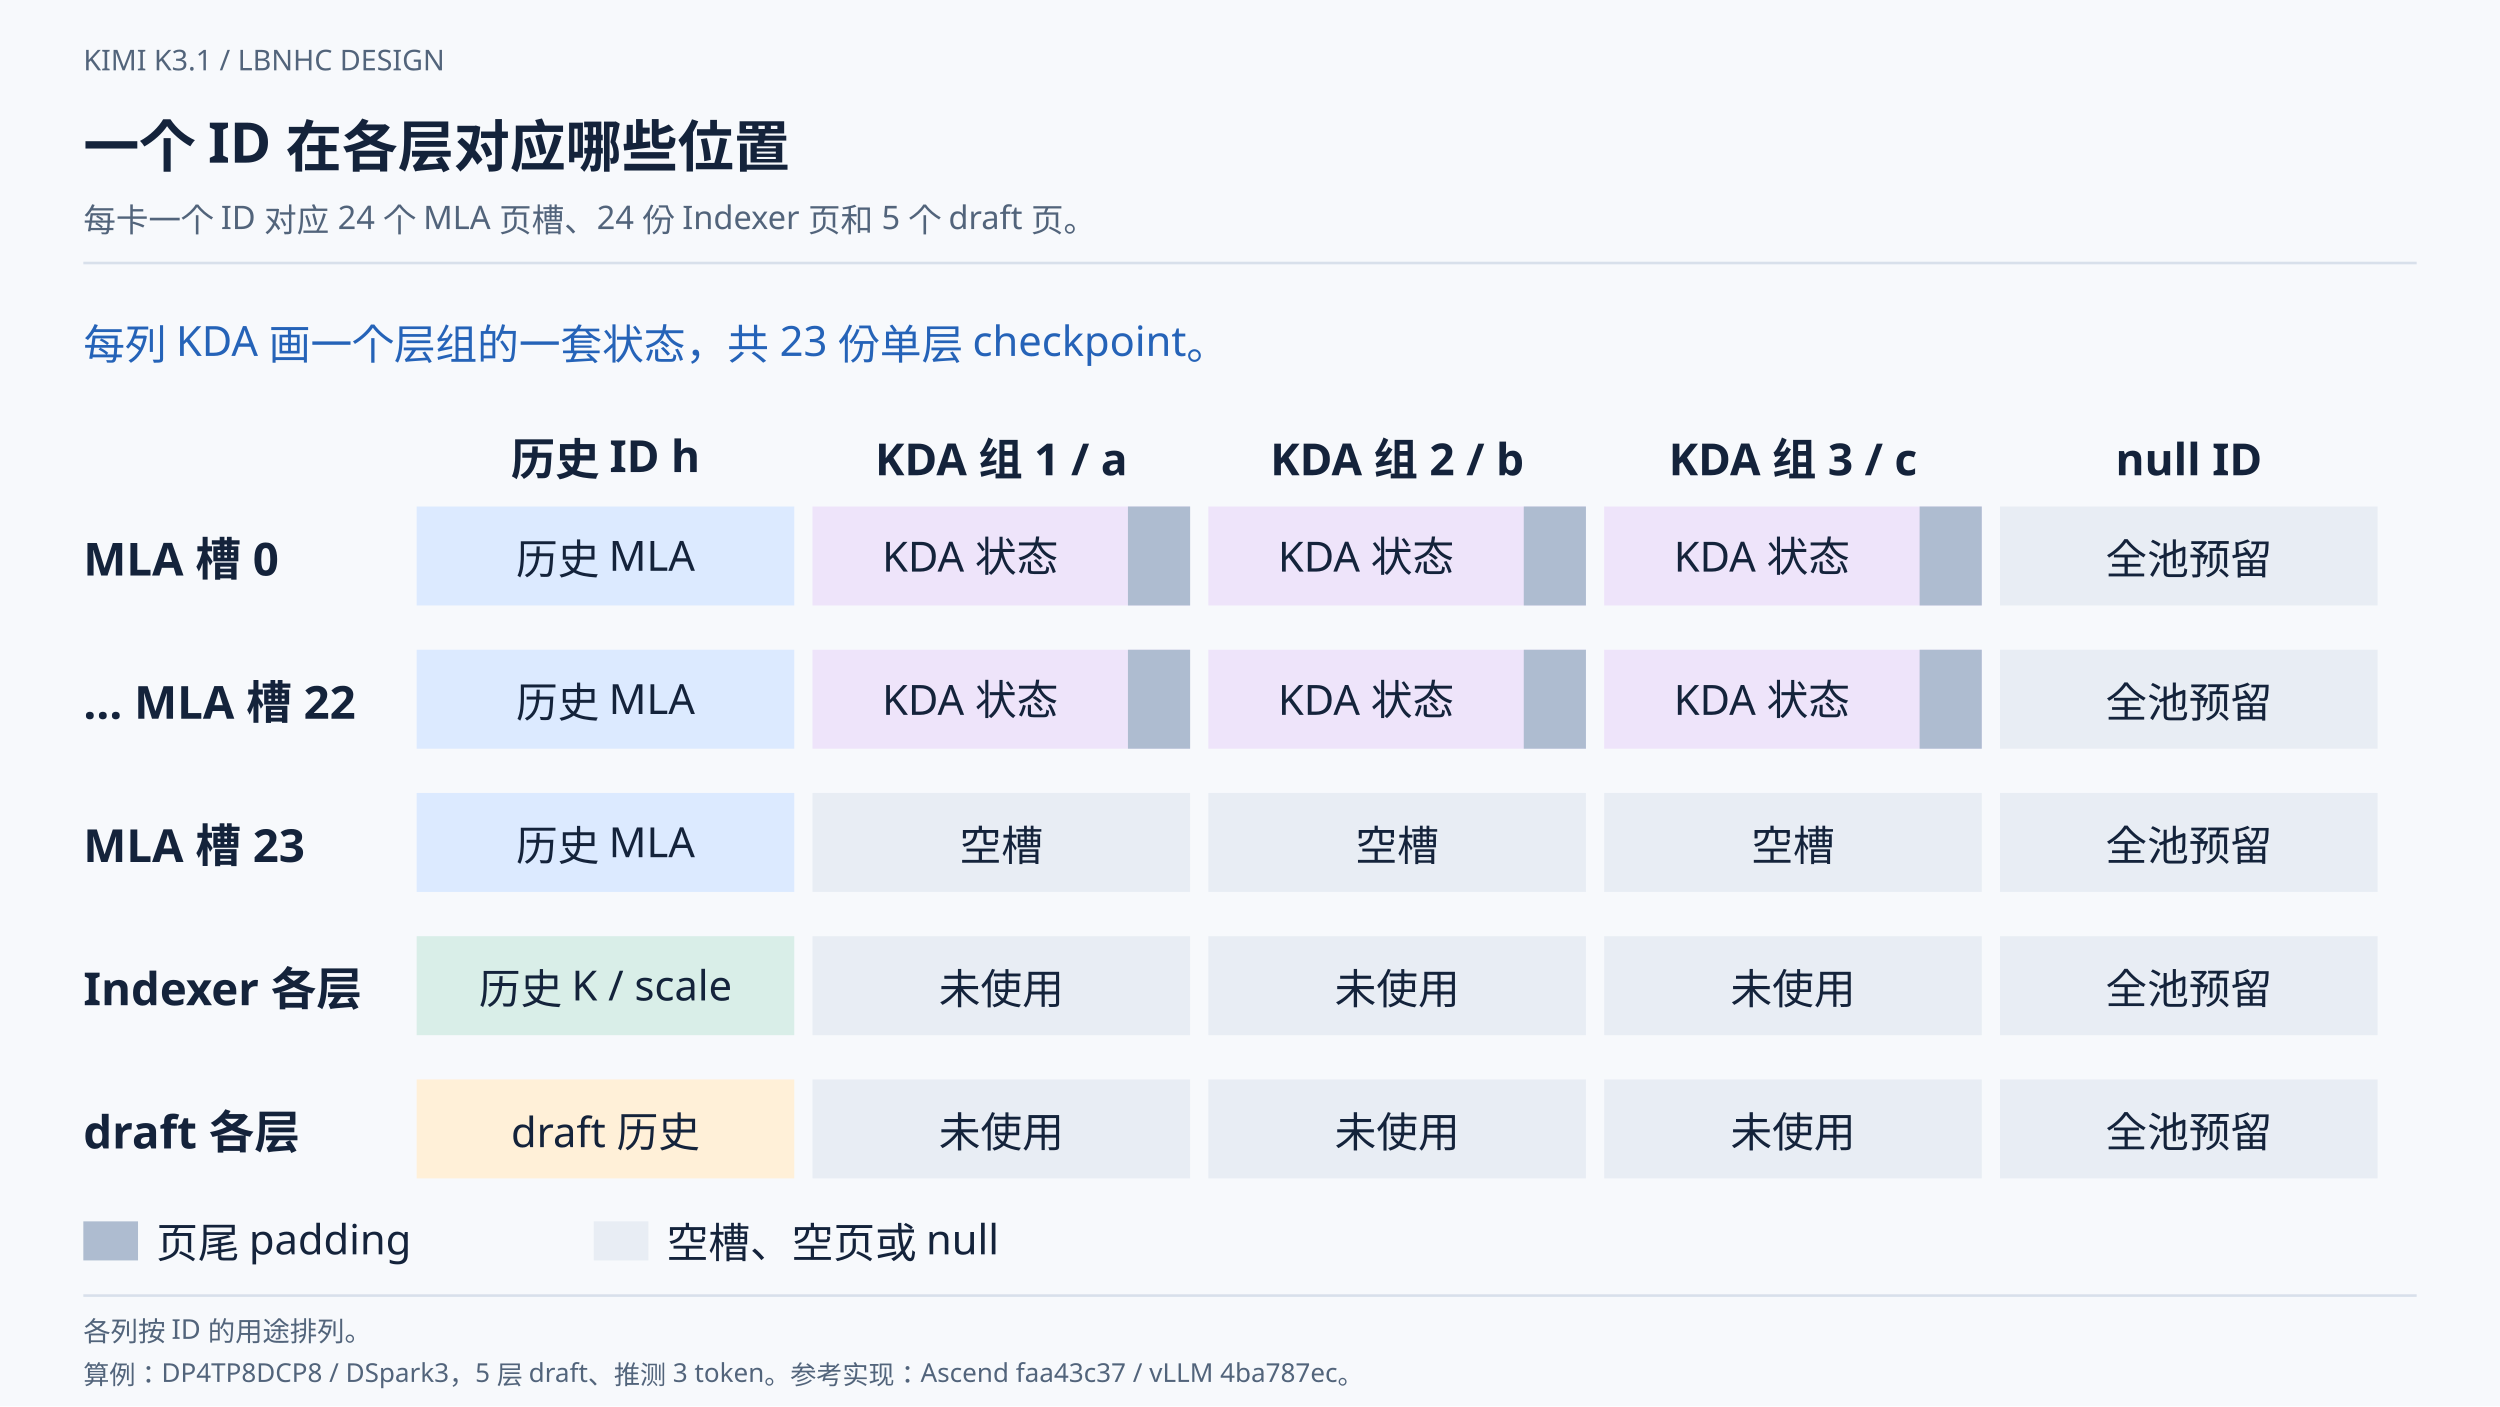
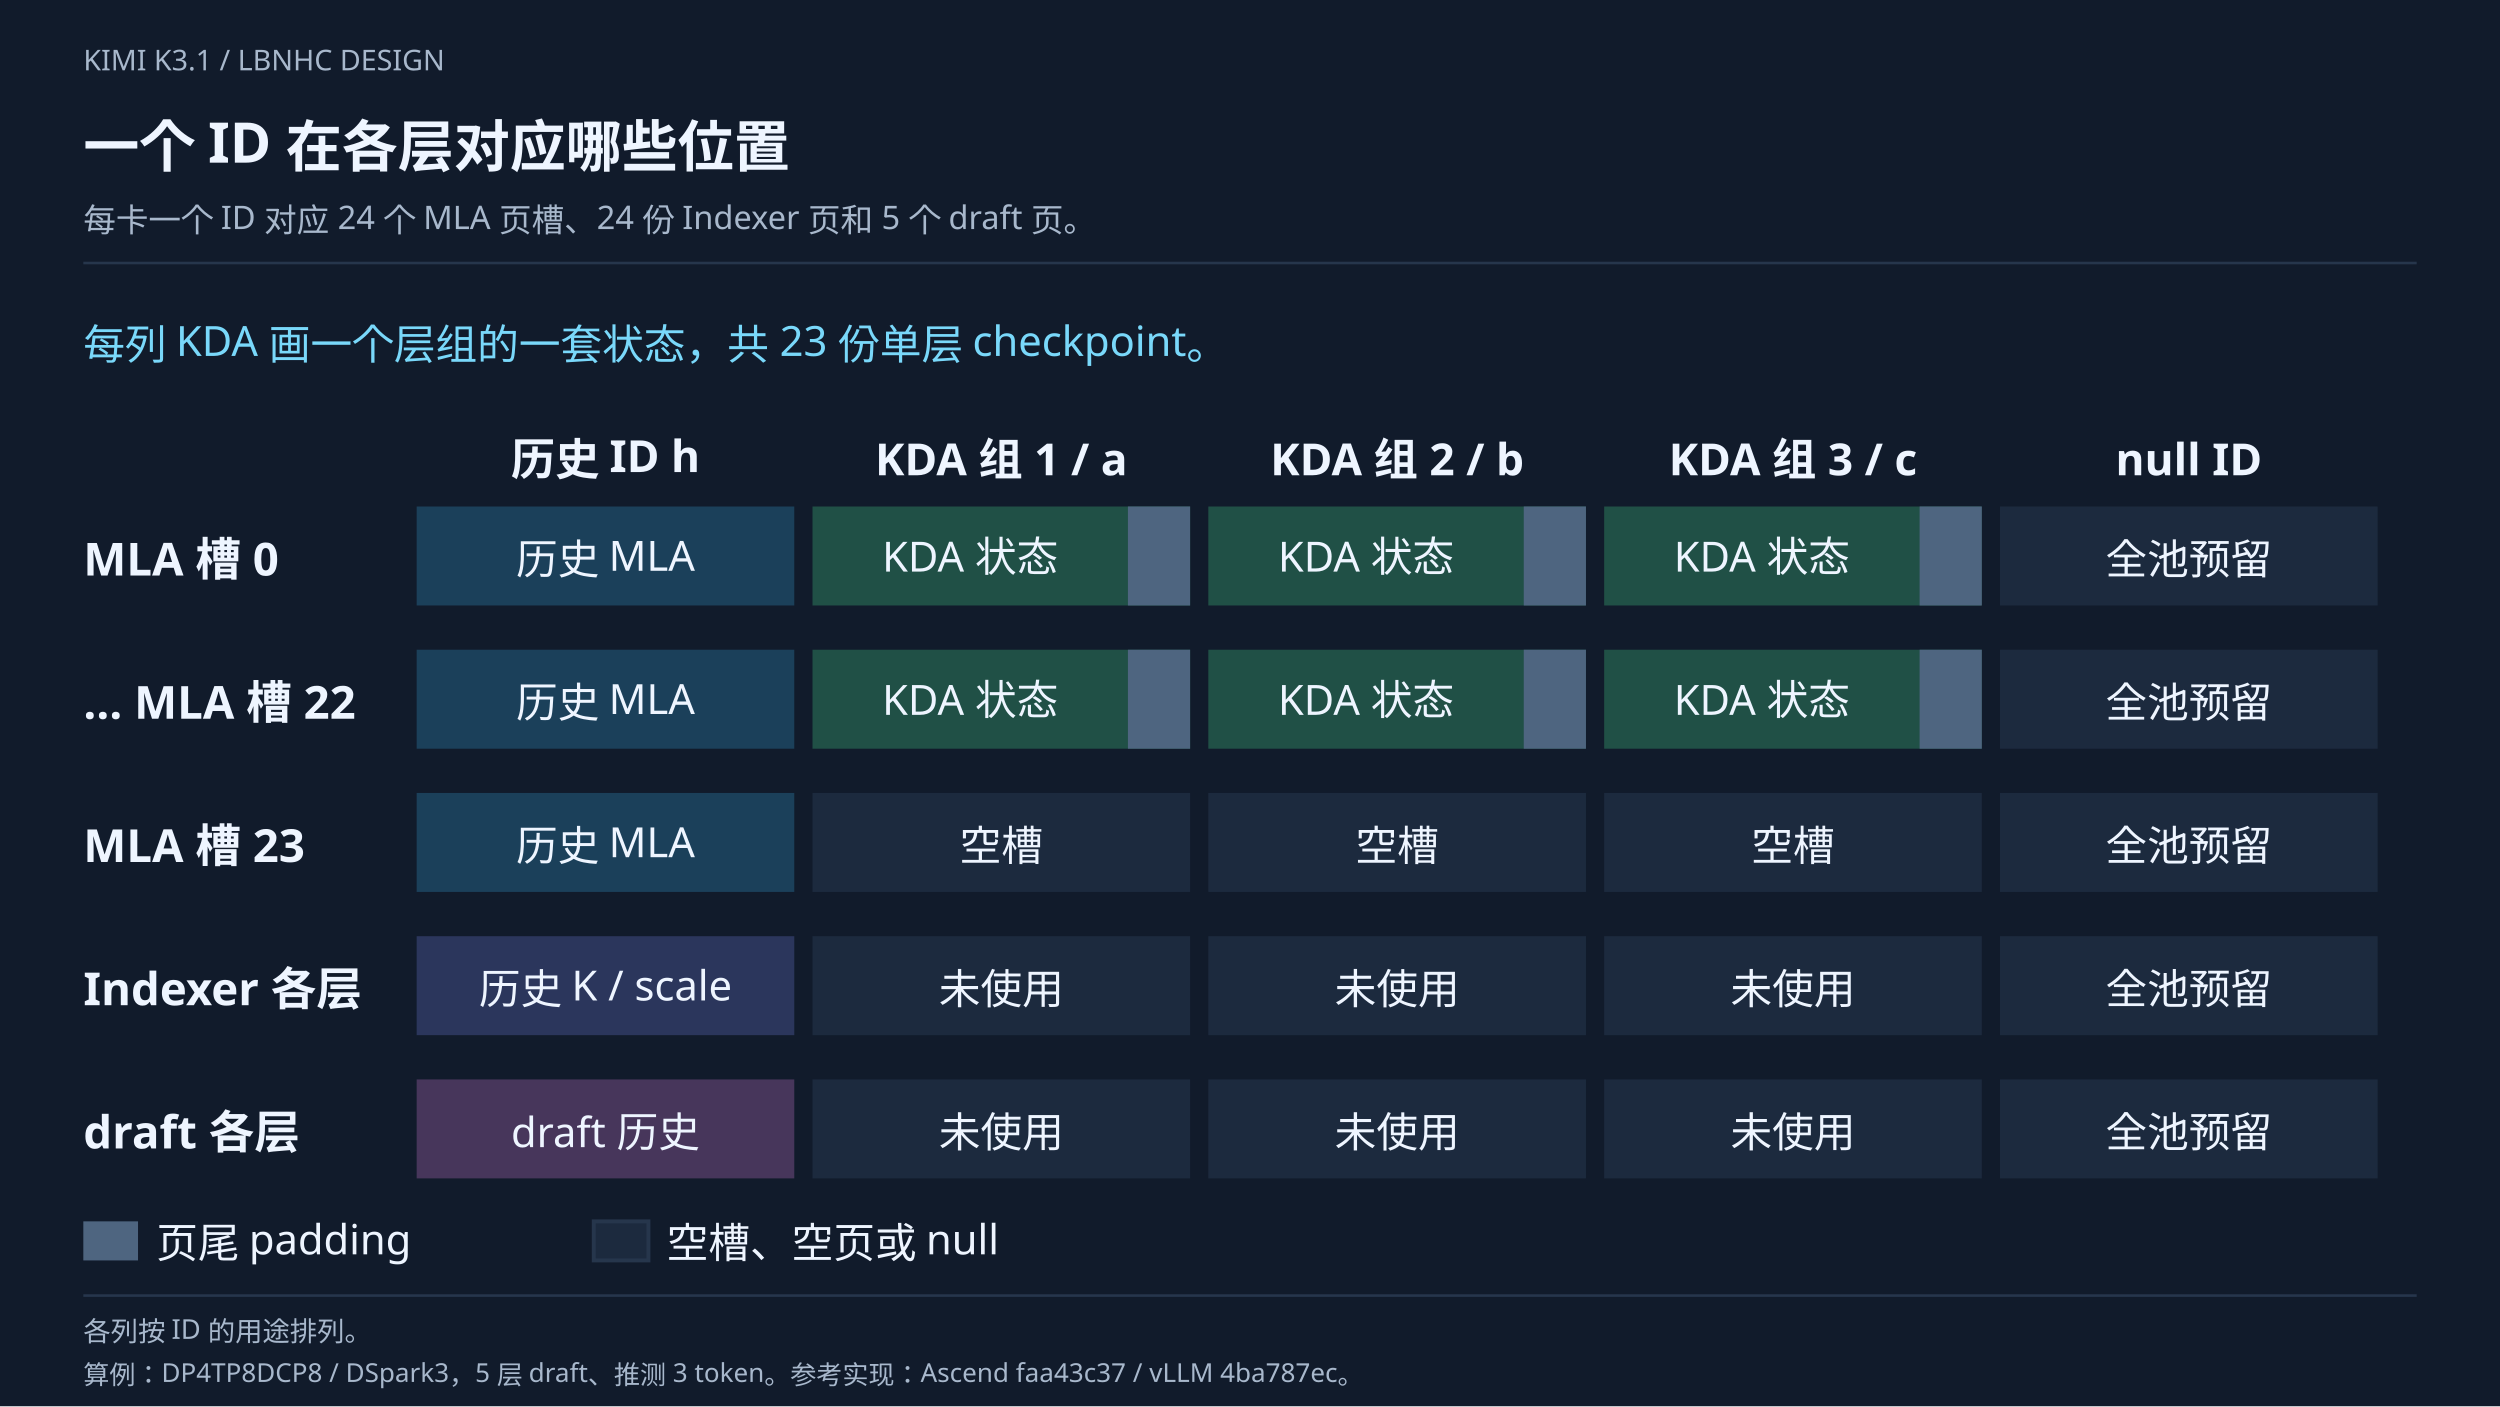
<svg xmlns="http://www.w3.org/2000/svg" width="1920" height="1080" viewBox="0 0 1920 1080">
-   <rect width="1920" height="1080" fill="#f7f9fc" />
-   <text x="64" y="54" text-anchor="start" font-family="Microsoft YaHei, sans-serif" font-size="22" font-weight="400" fill="#52647b">KIMI K3.1  /  LBNHC DESIGN</text>
-   <text x="64" y="128" text-anchor="start" font-family="Microsoft YaHei, sans-serif" font-size="43" font-weight="700" fill="#14233b">一个 ID 在各层对应哪些位置</text>
-   <text x="64" y="178" text-anchor="start" font-family="Microsoft YaHei, sans-serif" font-size="25" font-weight="400" fill="#52647b">每卡一个 ID 对应 24 个 MLA 页槽、24 份 Indexer 页和 5 个 draft 页。</text>
-   <line x1="64" y1="202" x2="1856" y2="202" stroke="#d8e0eb" stroke-width="2" />
-   <text x="64" y="276" text-anchor="start" font-family="Microsoft YaHei, sans-serif" font-size="32" font-weight="400" fill="#2563b8">每列 KDA 画一个层组的一套状态，共 23 份单层 checkpoint。</text>
-   <text x="465" y="365" text-anchor="middle" font-family="Microsoft YaHei, sans-serif" font-size="34" font-weight="700" fill="#14233b">历史 ID h</text>
-   <text x="769" y="365" text-anchor="middle" font-family="Microsoft YaHei, sans-serif" font-size="34" font-weight="700" fill="#14233b">KDA 组 1 / a</text>
-   <text x="1073" y="365" text-anchor="middle" font-family="Microsoft YaHei, sans-serif" font-size="34" font-weight="700" fill="#14233b">KDA 组 2 / b</text>
-   <text x="1377" y="365" text-anchor="middle" font-family="Microsoft YaHei, sans-serif" font-size="34" font-weight="700" fill="#14233b">KDA 组 3 / c</text>
-   <text x="1681" y="365" text-anchor="middle" font-family="Microsoft YaHei, sans-serif" font-size="34" font-weight="700" fill="#14233b">null ID</text>
-   <text x="64" y="442" text-anchor="start" font-family="Microsoft YaHei, sans-serif" font-size="35" font-weight="700" fill="#14233b">MLA 槽 0</text>
-   <rect x="320" y="389" width="290" height="76" fill="#dceaff" />
-   <text x="465.0" y="441.0" text-anchor="middle" font-family="Microsoft YaHei, sans-serif" font-size="32" font-weight="400" fill="#14233b">历史 MLA</text>
-   <rect x="624" y="389" width="290" height="76" fill="#eee4fa" />
-   <rect x="866.256" y="389" width="47.744" height="76" fill="#aebcd0" />
-   <text x="745.128" y="439" text-anchor="middle" font-family="Microsoft YaHei, sans-serif" font-size="32" font-weight="400" fill="#14233b">KDA 状态</text>
-   <rect x="928" y="389" width="290" height="76" fill="#eee4fa" />
-   <rect x="1170.256" y="389" width="47.744" height="76" fill="#aebcd0" />
-   <text x="1049.128" y="439" text-anchor="middle" font-family="Microsoft YaHei, sans-serif" font-size="32" font-weight="400" fill="#14233b">KDA 状态</text>
-   <rect x="1232" y="389" width="290" height="76" fill="#eee4fa" />
-   <rect x="1474.256" y="389" width="47.744" height="76" fill="#aebcd0" />
-   <text x="1353.128" y="439" text-anchor="middle" font-family="Microsoft YaHei, sans-serif" font-size="32" font-weight="400" fill="#14233b">KDA 状态</text>
-   <rect x="1536" y="389" width="290" height="76" fill="#e8edf4" />
-   <text x="1681.0" y="441.0" text-anchor="middle" font-family="Microsoft YaHei, sans-serif" font-size="32" font-weight="400" fill="#14233b">全池预留</text>
-   <text x="64" y="552" text-anchor="start" font-family="Microsoft YaHei, sans-serif" font-size="35" font-weight="700" fill="#14233b">… MLA 槽 22</text>
-   <rect x="320" y="499" width="290" height="76" fill="#dceaff" />
-   <text x="465.0" y="551.0" text-anchor="middle" font-family="Microsoft YaHei, sans-serif" font-size="32" font-weight="400" fill="#14233b">历史 MLA</text>
-   <rect x="624" y="499" width="290" height="76" fill="#eee4fa" />
-   <rect x="866.256" y="499" width="47.744" height="76" fill="#aebcd0" />
-   <text x="745.128" y="549" text-anchor="middle" font-family="Microsoft YaHei, sans-serif" font-size="32" font-weight="400" fill="#14233b">KDA 状态</text>
-   <rect x="928" y="499" width="290" height="76" fill="#eee4fa" />
-   <rect x="1170.256" y="499" width="47.744" height="76" fill="#aebcd0" />
-   <text x="1049.128" y="549" text-anchor="middle" font-family="Microsoft YaHei, sans-serif" font-size="32" font-weight="400" fill="#14233b">KDA 状态</text>
-   <rect x="1232" y="499" width="290" height="76" fill="#eee4fa" />
-   <rect x="1474.256" y="499" width="47.744" height="76" fill="#aebcd0" />
-   <text x="1353.128" y="549" text-anchor="middle" font-family="Microsoft YaHei, sans-serif" font-size="32" font-weight="400" fill="#14233b">KDA 状态</text>
-   <rect x="1536" y="499" width="290" height="76" fill="#e8edf4" />
-   <text x="1681.0" y="551.0" text-anchor="middle" font-family="Microsoft YaHei, sans-serif" font-size="32" font-weight="400" fill="#14233b">全池预留</text>
-   <text x="64" y="662" text-anchor="start" font-family="Microsoft YaHei, sans-serif" font-size="35" font-weight="700" fill="#14233b">MLA 槽 23</text>
-   <rect x="320" y="609" width="290" height="76" fill="#dceaff" />
-   <text x="465.0" y="661.0" text-anchor="middle" font-family="Microsoft YaHei, sans-serif" font-size="32" font-weight="400" fill="#14233b">历史 MLA</text>
-   <rect x="624" y="609" width="290" height="76" fill="#e8edf4" />
-   <text x="769.0" y="661.0" text-anchor="middle" font-family="Microsoft YaHei, sans-serif" font-size="32" font-weight="400" fill="#14233b">空槽</text>
-   <rect x="928" y="609" width="290" height="76" fill="#e8edf4" />
-   <text x="1073.0" y="661.0" text-anchor="middle" font-family="Microsoft YaHei, sans-serif" font-size="32" font-weight="400" fill="#14233b">空槽</text>
-   <rect x="1232" y="609" width="290" height="76" fill="#e8edf4" />
-   <text x="1377.0" y="661.0" text-anchor="middle" font-family="Microsoft YaHei, sans-serif" font-size="32" font-weight="400" fill="#14233b">空槽</text>
-   <rect x="1536" y="609" width="290" height="76" fill="#e8edf4" />
-   <text x="1681.0" y="661.0" text-anchor="middle" font-family="Microsoft YaHei, sans-serif" font-size="32" font-weight="400" fill="#14233b">全池预留</text>
-   <text x="64" y="772" text-anchor="start" font-family="Microsoft YaHei, sans-serif" font-size="35" font-weight="700" fill="#14233b">Indexer 各层</text>
-   <rect x="320" y="719" width="290" height="76" fill="#d9eee8" />
-   <text x="465.0" y="771.0" text-anchor="middle" font-family="Microsoft YaHei, sans-serif" font-size="32" font-weight="400" fill="#14233b">历史 K / scale</text>
-   <rect x="624" y="719" width="290" height="76" fill="#e8edf4" />
-   <text x="769.0" y="771.0" text-anchor="middle" font-family="Microsoft YaHei, sans-serif" font-size="32" font-weight="400" fill="#14233b">未使用</text>
-   <rect x="928" y="719" width="290" height="76" fill="#e8edf4" />
-   <text x="1073.0" y="771.0" text-anchor="middle" font-family="Microsoft YaHei, sans-serif" font-size="32" font-weight="400" fill="#14233b">未使用</text>
-   <rect x="1232" y="719" width="290" height="76" fill="#e8edf4" />
-   <text x="1377.0" y="771.0" text-anchor="middle" font-family="Microsoft YaHei, sans-serif" font-size="32" font-weight="400" fill="#14233b">未使用</text>
-   <rect x="1536" y="719" width="290" height="76" fill="#e8edf4" />
-   <text x="1681.0" y="771.0" text-anchor="middle" font-family="Microsoft YaHei, sans-serif" font-size="32" font-weight="400" fill="#14233b">全池预留</text>
-   <text x="64" y="882" text-anchor="start" font-family="Microsoft YaHei, sans-serif" font-size="35" font-weight="700" fill="#14233b">draft 各层</text>
-   <rect x="320" y="829" width="290" height="76" fill="#fff0d8" />
-   <text x="465.0" y="881.0" text-anchor="middle" font-family="Microsoft YaHei, sans-serif" font-size="32" font-weight="400" fill="#14233b">draft 历史</text>
-   <rect x="624" y="829" width="290" height="76" fill="#e8edf4" />
-   <text x="769.0" y="881.0" text-anchor="middle" font-family="Microsoft YaHei, sans-serif" font-size="32" font-weight="400" fill="#14233b">未使用</text>
-   <rect x="928" y="829" width="290" height="76" fill="#e8edf4" />
-   <text x="1073.0" y="881.0" text-anchor="middle" font-family="Microsoft YaHei, sans-serif" font-size="32" font-weight="400" fill="#14233b">未使用</text>
-   <rect x="1232" y="829" width="290" height="76" fill="#e8edf4" />
-   <text x="1377.0" y="881.0" text-anchor="middle" font-family="Microsoft YaHei, sans-serif" font-size="32" font-weight="400" fill="#14233b">未使用</text>
-   <rect x="1536" y="829" width="290" height="76" fill="#e8edf4" />
-   <text x="1681.0" y="881.0" text-anchor="middle" font-family="Microsoft YaHei, sans-serif" font-size="32" font-weight="400" fill="#14233b">全池预留</text>
-   <rect x="64" y="938" width="42" height="30" fill="#aebcd0" />
-   <text x="120" y="966" text-anchor="start" font-family="Microsoft YaHei, sans-serif" font-size="32" font-weight="400" fill="#14233b">页尾 padding</text>
-   <rect x="456" y="938" width="42" height="30" fill="#e8edf4" />
-   <text x="512" y="966" text-anchor="start" font-family="Microsoft YaHei, sans-serif" font-size="32" font-weight="400" fill="#14233b">空槽、空页或 null</text>
-   <line x1="64" y1="995" x2="1856" y2="995" stroke="#d8e0eb" stroke-width="2" />
-   <text x="64" y="1030" text-anchor="start" font-family="Microsoft YaHei, sans-serif" font-size="21" font-weight="400" fill="#52647b">各列按 ID 的用途排列。</text>
-   <text x="64" y="1063" text-anchor="start" font-family="Microsoft YaHei, sans-serif" font-size="20" font-weight="400" fill="#52647b">算例：DP4TP8DCP8 / DSpark3，5 层 draft、推测 3 token。参考实现：Ascend faa43c37 / vLLM 4ba787ec。</text>
+   <rect width="1920" height="1080" fill="#111b2b" />
+   <text x="64" y="54" text-anchor="start" font-family="Microsoft YaHei, sans-serif" font-size="22" font-weight="400" fill="#a8b8cc">KIMI K3.1  /  LBNHC DESIGN</text>
+   <text x="64" y="128" text-anchor="start" font-family="Microsoft YaHei, sans-serif" font-size="43" font-weight="700" fill="#eef5ff">一个 ID 在各层对应哪些位置</text>
+   <text x="64" y="178" text-anchor="start" font-family="Microsoft YaHei, sans-serif" font-size="25" font-weight="400" fill="#a8b8cc">每卡一个 ID 对应 24 个 MLA 页槽、24 份 Indexer 页和 5 个 draft 页。</text>
+   <line x1="64" y1="202" x2="1856" y2="202" stroke="#26364c" stroke-width="2" />
+   <text x="64" y="276" text-anchor="start" font-family="Microsoft YaHei, sans-serif" font-size="32" font-weight="400" fill="#79d8fa">每列 KDA 画一个层组的一套状态，共 23 份单层 checkpoint。</text>
+   <text x="465" y="365" text-anchor="middle" font-family="Microsoft YaHei, sans-serif" font-size="34" font-weight="700" fill="#eef5ff">历史 ID h</text>
+   <text x="769" y="365" text-anchor="middle" font-family="Microsoft YaHei, sans-serif" font-size="34" font-weight="700" fill="#eef5ff">KDA 组 1 / a</text>
+   <text x="1073" y="365" text-anchor="middle" font-family="Microsoft YaHei, sans-serif" font-size="34" font-weight="700" fill="#eef5ff">KDA 组 2 / b</text>
+   <text x="1377" y="365" text-anchor="middle" font-family="Microsoft YaHei, sans-serif" font-size="34" font-weight="700" fill="#eef5ff">KDA 组 3 / c</text>
+   <text x="1681" y="365" text-anchor="middle" font-family="Microsoft YaHei, sans-serif" font-size="34" font-weight="700" fill="#eef5ff">null ID</text>
+   <text x="64" y="442" text-anchor="start" font-family="Microsoft YaHei, sans-serif" font-size="35" font-weight="700" fill="#eef5ff">MLA 槽 0</text>
+   <rect x="320" y="389" width="290" height="76" fill="#1b405a" />
+   <text x="465.0" y="441.0" text-anchor="middle" font-family="Microsoft YaHei, sans-serif" font-size="32" font-weight="400" fill="#eef5ff">历史 MLA</text>
+   <rect x="624" y="389" width="290" height="76" fill="#205046" />
+   <rect x="866.256" y="389" width="47.744" height="76" fill="#4e6580" />
+   <text x="745.128" y="439" text-anchor="middle" font-family="Microsoft YaHei, sans-serif" font-size="32" font-weight="400" fill="#eef5ff">KDA 状态</text>
+   <rect x="928" y="389" width="290" height="76" fill="#205046" />
+   <rect x="1170.256" y="389" width="47.744" height="76" fill="#4e6580" />
+   <text x="1049.128" y="439" text-anchor="middle" font-family="Microsoft YaHei, sans-serif" font-size="32" font-weight="400" fill="#eef5ff">KDA 状态</text>
+   <rect x="1232" y="389" width="290" height="76" fill="#205046" />
+   <rect x="1474.256" y="389" width="47.744" height="76" fill="#4e6580" />
+   <text x="1353.128" y="439" text-anchor="middle" font-family="Microsoft YaHei, sans-serif" font-size="32" font-weight="400" fill="#eef5ff">KDA 状态</text>
+   <rect x="1536" y="389" width="290" height="76" fill="#1c2a3e" />
+   <text x="1681.0" y="441.0" text-anchor="middle" font-family="Microsoft YaHei, sans-serif" font-size="32" font-weight="400" fill="#eef5ff">全池预留</text>
+   <text x="64" y="552" text-anchor="start" font-family="Microsoft YaHei, sans-serif" font-size="35" font-weight="700" fill="#eef5ff">… MLA 槽 22</text>
+   <rect x="320" y="499" width="290" height="76" fill="#1b405a" />
+   <text x="465.0" y="551.0" text-anchor="middle" font-family="Microsoft YaHei, sans-serif" font-size="32" font-weight="400" fill="#eef5ff">历史 MLA</text>
+   <rect x="624" y="499" width="290" height="76" fill="#205046" />
+   <rect x="866.256" y="499" width="47.744" height="76" fill="#4e6580" />
+   <text x="745.128" y="549" text-anchor="middle" font-family="Microsoft YaHei, sans-serif" font-size="32" font-weight="400" fill="#eef5ff">KDA 状态</text>
+   <rect x="928" y="499" width="290" height="76" fill="#205046" />
+   <rect x="1170.256" y="499" width="47.744" height="76" fill="#4e6580" />
+   <text x="1049.128" y="549" text-anchor="middle" font-family="Microsoft YaHei, sans-serif" font-size="32" font-weight="400" fill="#eef5ff">KDA 状态</text>
+   <rect x="1232" y="499" width="290" height="76" fill="#205046" />
+   <rect x="1474.256" y="499" width="47.744" height="76" fill="#4e6580" />
+   <text x="1353.128" y="549" text-anchor="middle" font-family="Microsoft YaHei, sans-serif" font-size="32" font-weight="400" fill="#eef5ff">KDA 状态</text>
+   <rect x="1536" y="499" width="290" height="76" fill="#1c2a3e" />
+   <text x="1681.0" y="551.0" text-anchor="middle" font-family="Microsoft YaHei, sans-serif" font-size="32" font-weight="400" fill="#eef5ff">全池预留</text>
+   <text x="64" y="662" text-anchor="start" font-family="Microsoft YaHei, sans-serif" font-size="35" font-weight="700" fill="#eef5ff">MLA 槽 23</text>
+   <rect x="320" y="609" width="290" height="76" fill="#1b405a" />
+   <text x="465.0" y="661.0" text-anchor="middle" font-family="Microsoft YaHei, sans-serif" font-size="32" font-weight="400" fill="#eef5ff">历史 MLA</text>
+   <rect x="624" y="609" width="290" height="76" fill="#1c2a3e" />
+   <text x="769.0" y="661.0" text-anchor="middle" font-family="Microsoft YaHei, sans-serif" font-size="32" font-weight="400" fill="#eef5ff">空槽</text>
+   <rect x="928" y="609" width="290" height="76" fill="#1c2a3e" />
+   <text x="1073.0" y="661.0" text-anchor="middle" font-family="Microsoft YaHei, sans-serif" font-size="32" font-weight="400" fill="#eef5ff">空槽</text>
+   <rect x="1232" y="609" width="290" height="76" fill="#1c2a3e" />
+   <text x="1377.0" y="661.0" text-anchor="middle" font-family="Microsoft YaHei, sans-serif" font-size="32" font-weight="400" fill="#eef5ff">空槽</text>
+   <rect x="1536" y="609" width="290" height="76" fill="#1c2a3e" />
+   <text x="1681.0" y="661.0" text-anchor="middle" font-family="Microsoft YaHei, sans-serif" font-size="32" font-weight="400" fill="#eef5ff">全池预留</text>
+   <text x="64" y="772" text-anchor="start" font-family="Microsoft YaHei, sans-serif" font-size="35" font-weight="700" fill="#eef5ff">Indexer 各层</text>
+   <rect x="320" y="719" width="290" height="76" fill="#2b365c" />
+   <text x="465.0" y="771.0" text-anchor="middle" font-family="Microsoft YaHei, sans-serif" font-size="32" font-weight="400" fill="#eef5ff">历史 K / scale</text>
+   <rect x="624" y="719" width="290" height="76" fill="#1c2a3e" />
+   <text x="769.0" y="771.0" text-anchor="middle" font-family="Microsoft YaHei, sans-serif" font-size="32" font-weight="400" fill="#eef5ff">未使用</text>
+   <rect x="928" y="719" width="290" height="76" fill="#1c2a3e" />
+   <text x="1073.0" y="771.0" text-anchor="middle" font-family="Microsoft YaHei, sans-serif" font-size="32" font-weight="400" fill="#eef5ff">未使用</text>
+   <rect x="1232" y="719" width="290" height="76" fill="#1c2a3e" />
+   <text x="1377.0" y="771.0" text-anchor="middle" font-family="Microsoft YaHei, sans-serif" font-size="32" font-weight="400" fill="#eef5ff">未使用</text>
+   <rect x="1536" y="719" width="290" height="76" fill="#1c2a3e" />
+   <text x="1681.0" y="771.0" text-anchor="middle" font-family="Microsoft YaHei, sans-serif" font-size="32" font-weight="400" fill="#eef5ff">全池预留</text>
+   <text x="64" y="882" text-anchor="start" font-family="Microsoft YaHei, sans-serif" font-size="35" font-weight="700" fill="#eef5ff">draft 各层</text>
+   <rect x="320" y="829" width="290" height="76" fill="#47365b" />
+   <text x="465.0" y="881.0" text-anchor="middle" font-family="Microsoft YaHei, sans-serif" font-size="32" font-weight="400" fill="#eef5ff">draft 历史</text>
+   <rect x="624" y="829" width="290" height="76" fill="#1c2a3e" />
+   <text x="769.0" y="881.0" text-anchor="middle" font-family="Microsoft YaHei, sans-serif" font-size="32" font-weight="400" fill="#eef5ff">未使用</text>
+   <rect x="928" y="829" width="290" height="76" fill="#1c2a3e" />
+   <text x="1073.0" y="881.0" text-anchor="middle" font-family="Microsoft YaHei, sans-serif" font-size="32" font-weight="400" fill="#eef5ff">未使用</text>
+   <rect x="1232" y="829" width="290" height="76" fill="#1c2a3e" />
+   <text x="1377.0" y="881.0" text-anchor="middle" font-family="Microsoft YaHei, sans-serif" font-size="32" font-weight="400" fill="#eef5ff">未使用</text>
+   <rect x="1536" y="829" width="290" height="76" fill="#1c2a3e" />
+   <text x="1681.0" y="881.0" text-anchor="middle" font-family="Microsoft YaHei, sans-serif" font-size="32" font-weight="400" fill="#eef5ff">全池预留</text>
+   <rect x="64" y="938" width="42" height="30" fill="#4e6580" />
+   <text x="120" y="966" text-anchor="start" font-family="Microsoft YaHei, sans-serif" font-size="32" font-weight="400" fill="#eef5ff">页尾 padding</text>
+   <rect x="456" y="938" width="42" height="30" fill="#1c2a3e" stroke="#26364c" stroke-width="3" />
+   <text x="512" y="966" text-anchor="start" font-family="Microsoft YaHei, sans-serif" font-size="32" font-weight="400" fill="#eef5ff">空槽、空页或 null</text>
+   <line x1="64" y1="995" x2="1856" y2="995" stroke="#26364c" stroke-width="2" />
+   <text x="64" y="1030" text-anchor="start" font-family="Microsoft YaHei, sans-serif" font-size="21" font-weight="400" fill="#a8b8cc">各列按 ID 的用途排列。</text>
+   <text x="64" y="1063" text-anchor="start" font-family="Microsoft YaHei, sans-serif" font-size="20" font-weight="400" fill="#a8b8cc">算例：DP4TP8DCP8 / DSpark3，5 层 draft、推测 3 token。参考实现：Ascend faa43c37 / vLLM 4ba787ec。</text>
</svg>
